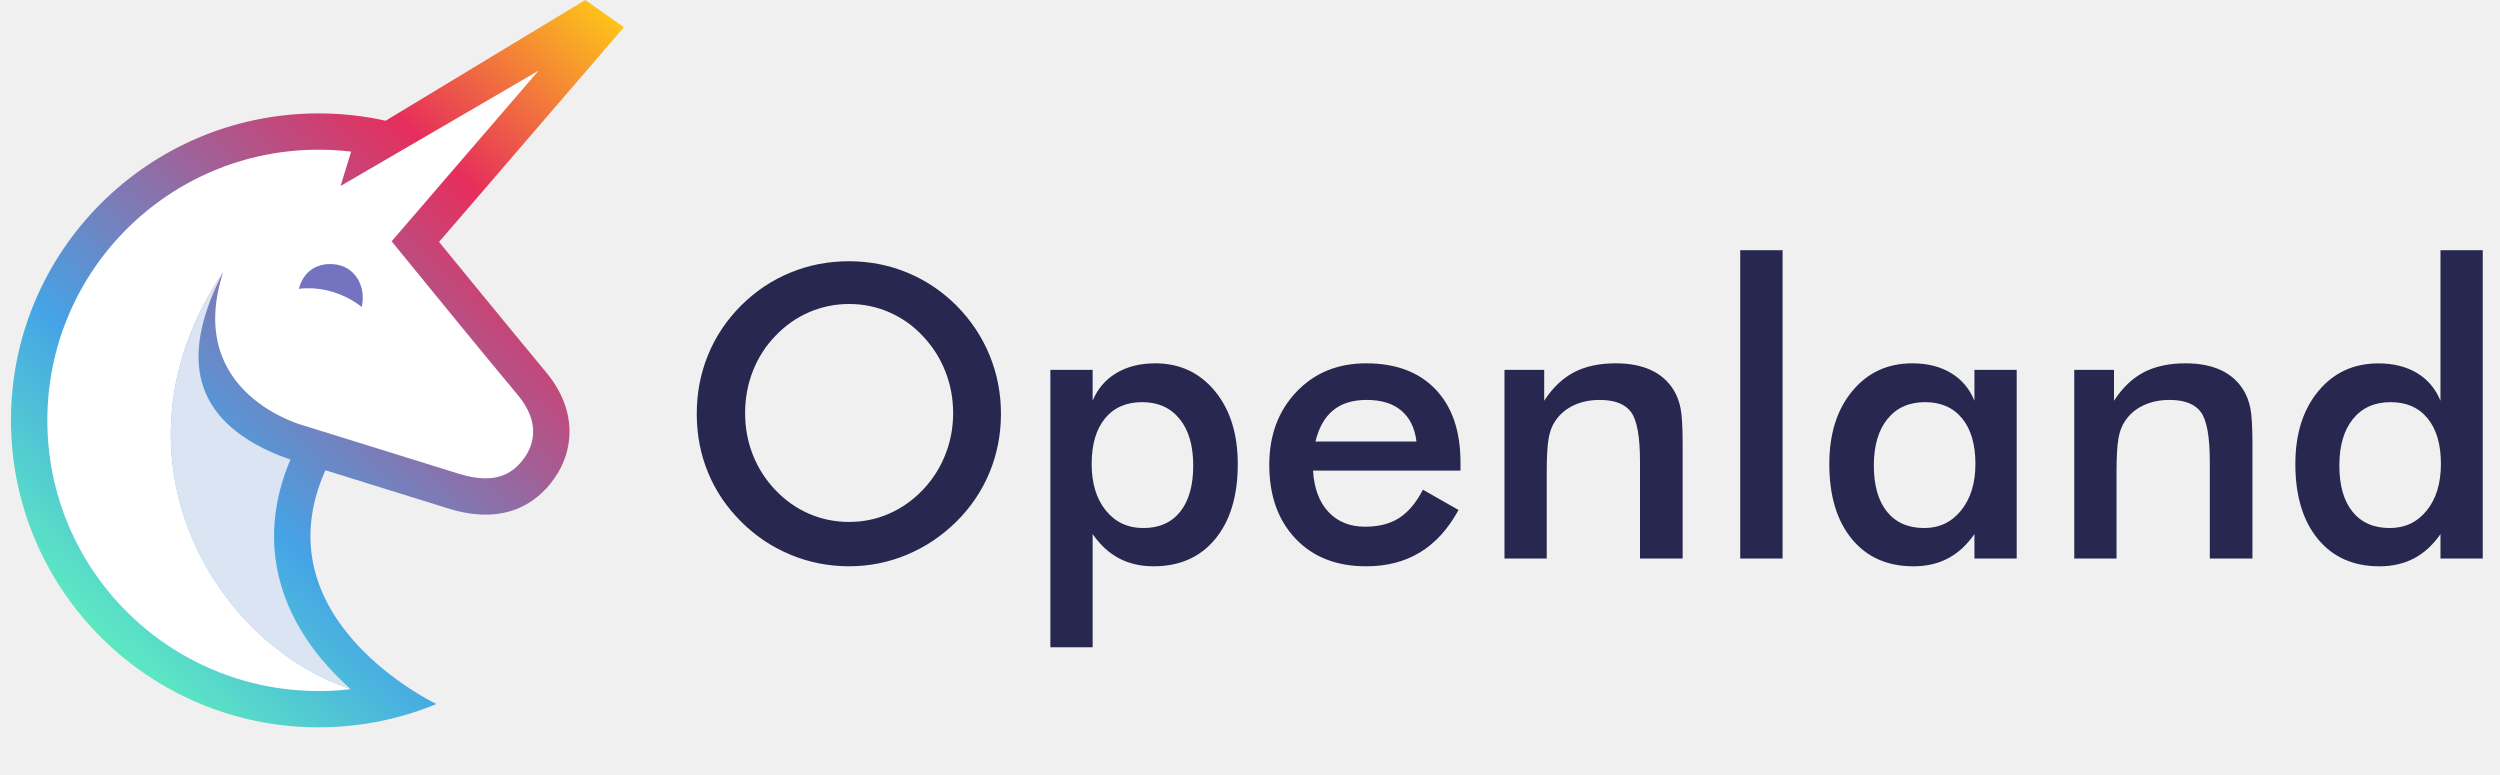
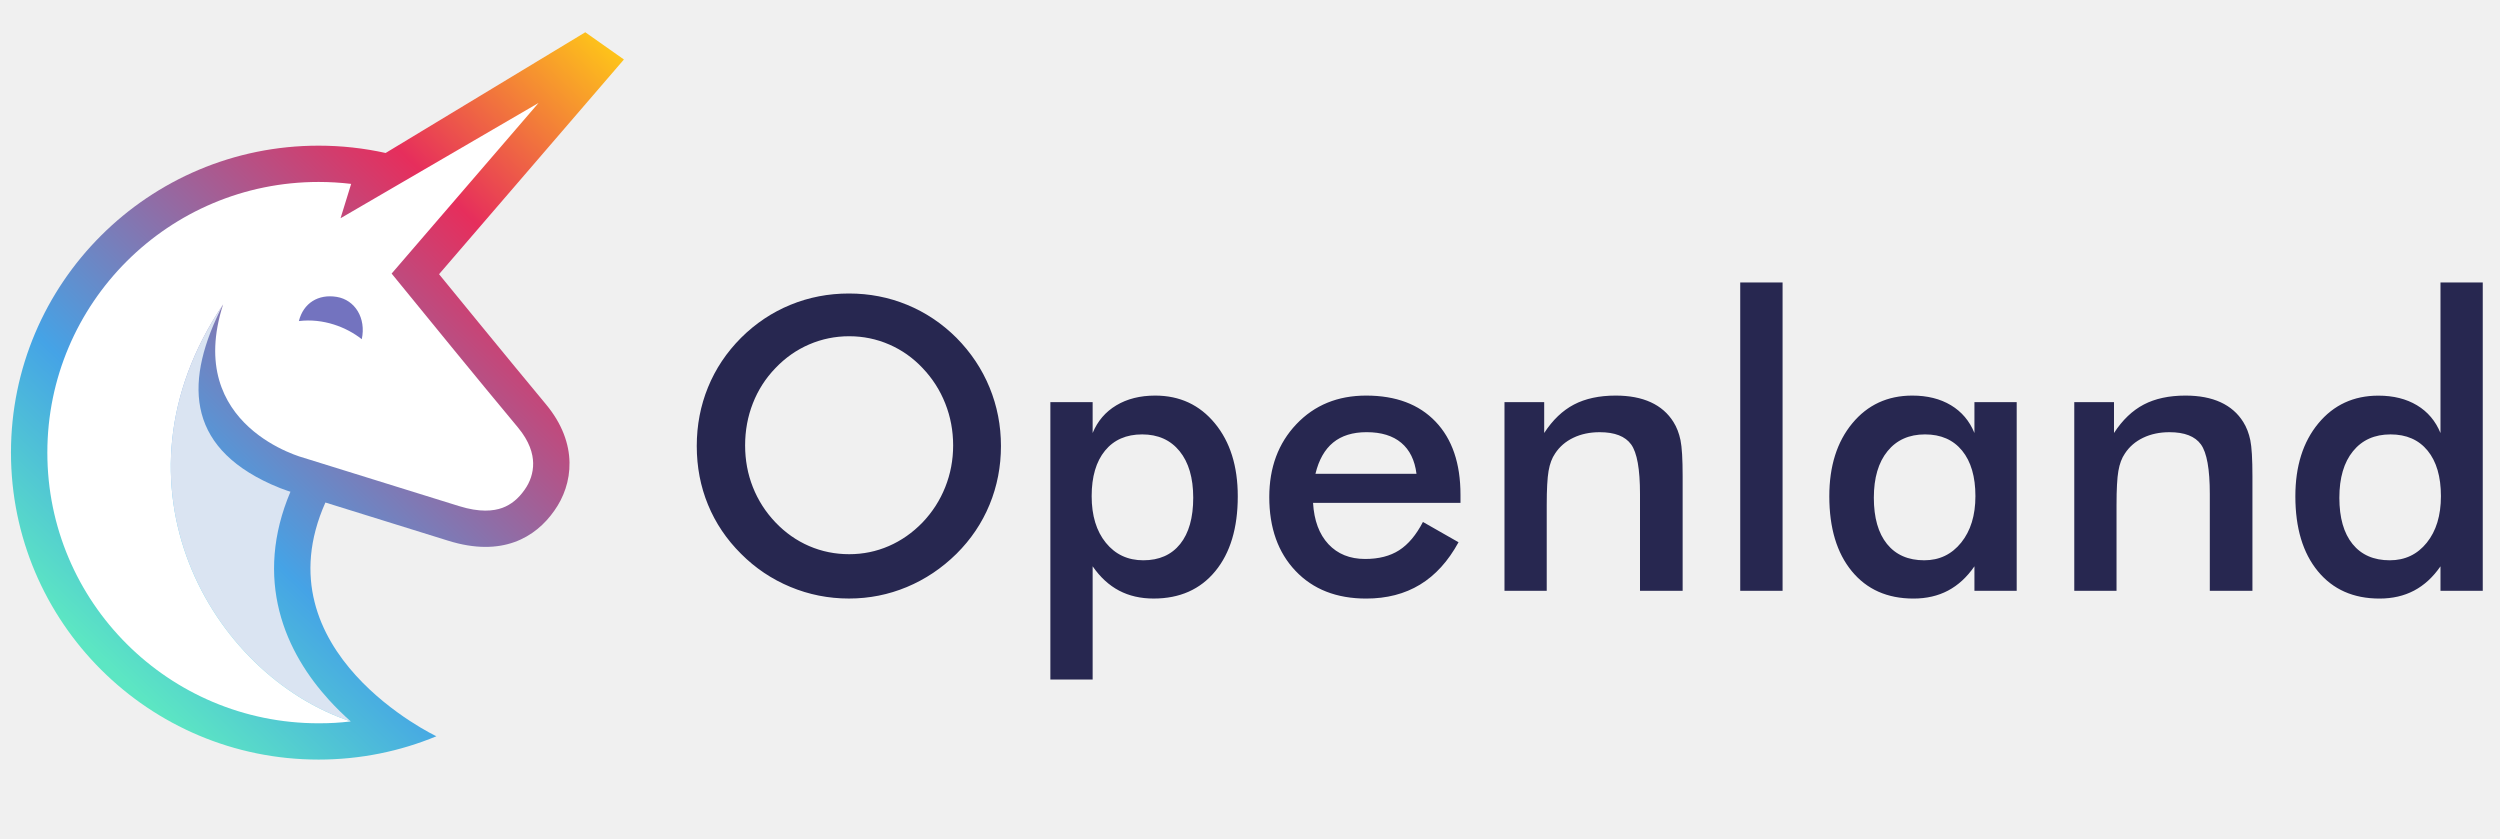
- <svg xmlns="http://www.w3.org/2000/svg" width="155" height="48" viewBox="0 0 155 48" fill="none">
-   <path fill-rule="evenodd" clip-rule="evenodd" d="M19.752 45.094C22.34 45.094 24.807 44.58 27.057 43.648C27.057 43.648 16.041 38.438 20.175 29.156C20.175 29.156 24.426 30.473 27.785 31.523C31.144 32.574 33.211 31.312 34.361 29.672C35.536 28.031 35.888 25.516 33.845 23.062C31.801 20.609 27.221 15 27.221 15L38.683 1.688L36.288 0L23.909 7.485C22.571 7.188 21.18 7.031 19.752 7.031C9.219 7.031 0.68 15.552 0.68 26.062C0.68 36.573 9.219 45.094 19.752 45.094Z" fill="url(#paint0_linear)" />
-   <path fill-rule="evenodd" clip-rule="evenodd" d="M13.343 19.659C13.353 18.828 13.502 17.904 13.833 16.875C13.833 16.875 13.833 16.875 13.832 16.876C13.502 17.904 13.353 18.829 13.343 19.659ZM13.831 16.877C11.442 21.535 11.468 25.614 16.802 28.023C17.21 28.208 17.562 28.339 17.821 28.427C17.89 28.45 17.952 28.47 18.008 28.487C16.875 31.16 16.758 33.655 17.319 35.884C17.887 38.139 19.11 39.98 20.395 41.394C20.836 41.879 21.292 42.323 21.744 42.725C13.076 39.852 6.319 28.031 13.831 16.877Z" fill="#DAE4F2" />
-   <path d="M19.752 9.281C10.464 9.281 2.935 16.794 2.935 26.062C2.935 35.33 10.464 42.843 19.752 42.843C20.462 42.843 21.063 42.811 21.748 42.726C13.078 39.855 6.317 28.031 13.833 16.875C11.39 24.468 18.861 26.393 18.861 26.393L28.459 29.376C29.753 29.781 30.596 29.685 31.136 29.49C31.69 29.291 32.145 28.907 32.514 28.381L32.52 28.372L32.527 28.364C32.864 27.893 33.066 27.32 33.055 26.712C33.045 26.128 32.835 25.37 32.111 24.5C29.478 21.34 26.883 18.147 24.281 14.961L33.389 4.383L21.114 11.531L21.772 9.4C21.11 9.322 20.436 9.281 19.752 9.281Z" fill="white" />
-   <path fill-rule="evenodd" clip-rule="evenodd" d="M20.879 16.407C19.744 16.218 18.812 16.782 18.53 17.907C20.034 17.72 21.49 18.282 22.429 19.032C22.711 17.72 22.006 16.595 20.879 16.407Z" fill="#7373BF" />
-   <path fill-rule="evenodd" clip-rule="evenodd" d="M59.095 25.616C59.095 24.704 58.932 23.837 58.606 23.015C58.281 22.192 57.812 21.461 57.201 20.82C56.605 20.187 55.916 19.7 55.131 19.359C54.347 19.018 53.52 18.847 52.652 18.847C51.783 18.847 50.956 19.016 50.172 19.353C49.388 19.69 48.69 20.179 48.079 20.82C47.467 21.453 47.001 22.18 46.679 23.002C46.357 23.824 46.197 24.695 46.197 25.616C46.197 26.528 46.357 27.392 46.679 28.205C47.001 29.019 47.467 29.746 48.079 30.387C48.69 31.029 49.386 31.518 50.166 31.855C50.947 32.192 51.775 32.36 52.652 32.36C53.513 32.36 54.331 32.192 55.107 31.855C55.883 31.518 56.581 31.029 57.201 30.387C57.812 29.746 58.281 29.017 58.606 28.199C58.932 27.381 59.095 26.52 59.095 25.616ZM62.059 25.653C62.059 26.933 61.824 28.144 61.354 29.285C60.884 30.426 60.199 31.444 59.299 32.338C58.391 33.233 57.367 33.918 56.226 34.395C55.085 34.871 53.888 35.109 52.635 35.109C51.366 35.109 50.154 34.868 49.002 34.388C47.849 33.908 46.831 33.225 45.947 32.338C45.047 31.444 44.364 30.43 43.898 29.297C43.432 28.165 43.199 26.95 43.199 25.653C43.199 24.364 43.432 23.149 43.898 22.009C44.364 20.867 45.047 19.846 45.947 18.943C46.847 18.048 47.867 17.367 49.008 16.899C50.148 16.431 51.358 16.197 52.635 16.197C53.904 16.197 55.107 16.431 56.244 16.899C57.381 17.367 58.399 18.048 59.299 18.943C60.199 19.854 60.884 20.882 61.354 22.027C61.824 23.172 62.059 24.381 62.059 25.653ZM67.683 28.761C67.683 29.968 67.977 30.932 68.564 31.654C69.152 32.377 69.926 32.738 70.885 32.738C71.869 32.738 72.631 32.401 73.171 31.728C73.71 31.055 73.98 30.099 73.98 28.86C73.98 27.629 73.698 26.666 73.135 25.973C72.571 25.279 71.797 24.933 70.814 24.933C69.83 24.933 69.062 25.269 68.51 25.942C67.959 26.615 67.683 27.555 67.683 28.761ZM65.123 40.131V22.933H67.744V24.846C68.05 24.105 68.539 23.534 69.212 23.131C69.884 22.728 70.687 22.526 71.621 22.526C73.143 22.526 74.377 23.1 75.323 24.247C76.269 25.395 76.742 26.902 76.742 28.769C76.742 30.735 76.277 32.283 75.347 33.414C74.417 34.545 73.143 35.11 71.524 35.11C70.719 35.11 70.005 34.946 69.381 34.617C68.757 34.288 68.211 33.786 67.744 33.111V40.131H65.123ZM90.55 29.177H81.409C81.473 30.27 81.79 31.124 82.361 31.737C82.932 32.349 83.692 32.656 84.641 32.656C85.485 32.656 86.188 32.475 86.751 32.113C87.314 31.751 87.804 31.167 88.222 30.361L90.429 31.619C89.786 32.796 88.99 33.672 88.041 34.247C87.093 34.823 85.979 35.111 84.701 35.111C82.868 35.111 81.409 34.539 80.323 33.396C79.238 32.253 78.695 30.727 78.695 28.819C78.695 26.984 79.256 25.477 80.377 24.297C81.499 23.116 82.94 22.526 84.701 22.526C86.542 22.526 87.977 23.065 89.006 24.143C90.035 25.22 90.55 26.729 90.55 28.671V29.177ZM87.822 27.374C87.717 26.535 87.403 25.895 86.88 25.455C86.357 25.015 85.641 24.795 84.732 24.795C83.871 24.795 83.179 25.009 82.656 25.437C82.133 25.864 81.767 26.51 81.558 27.374H87.822ZM93.278 34.63V22.933H95.74V24.846C96.263 24.04 96.879 23.452 97.587 23.081C98.296 22.711 99.157 22.526 100.171 22.526C101.024 22.526 101.75 22.664 102.35 22.94C102.95 23.215 103.418 23.624 103.756 24.167C103.958 24.488 104.102 24.862 104.191 25.29C104.28 25.718 104.324 26.466 104.324 27.535V34.63H101.68V28.621C101.68 27.083 101.497 26.061 101.131 25.555C100.764 25.049 100.115 24.796 99.181 24.796C98.569 24.796 98.024 24.912 97.545 25.142C97.066 25.372 96.69 25.697 96.416 26.117C96.223 26.396 96.088 26.756 96.012 27.196C95.936 27.636 95.897 28.337 95.897 29.3V34.63H93.278ZM107.894 34.63V15.512H110.52V34.63H107.894ZM125.035 34.63H122.415V33.112C121.948 33.787 121.402 34.288 120.778 34.617C120.154 34.947 119.439 35.111 118.634 35.111C117.016 35.111 115.742 34.545 114.812 33.414C113.882 32.284 113.417 30.735 113.417 28.769C113.417 26.902 113.892 25.395 114.842 24.247C115.792 23.1 117.032 22.526 118.562 22.526C119.496 22.526 120.295 22.726 120.959 23.125C121.623 23.524 122.109 24.097 122.415 24.846V22.933H125.035V34.63ZM122.476 28.761C122.476 27.555 122.201 26.615 121.653 25.942C121.104 25.269 120.337 24.933 119.351 24.933C118.366 24.933 117.59 25.279 117.026 25.973C116.461 26.666 116.178 27.629 116.178 28.86C116.178 30.099 116.451 31.055 116.995 31.728C117.54 32.401 118.309 32.738 119.303 32.738C120.24 32.738 121.004 32.373 121.593 31.642C122.181 30.912 122.476 29.951 122.476 28.761ZM128.605 34.63V22.933H131.068V24.846C131.591 24.04 132.207 23.452 132.915 23.081C133.623 22.711 134.484 22.526 135.498 22.526C136.352 22.526 137.078 22.664 137.678 22.94C138.277 23.215 138.746 23.624 139.084 24.167C139.285 24.488 139.43 24.862 139.519 25.29C139.607 25.718 139.651 26.466 139.651 27.535V34.63H137.008V28.621C137.008 27.083 136.824 26.061 136.458 25.555C136.092 25.049 135.442 24.796 134.509 24.796C133.897 24.796 133.352 24.912 132.873 25.142C132.394 25.372 132.018 25.697 131.744 26.117C131.551 26.396 131.416 26.756 131.34 27.196C131.263 27.636 131.225 28.337 131.225 29.3V34.63H128.605ZM151.337 28.761C151.337 27.555 151.063 26.615 150.514 25.942C149.965 25.269 149.198 24.933 148.213 24.933C147.227 24.933 146.452 25.279 145.887 25.973C145.322 26.666 145.04 27.629 145.04 28.86C145.04 30.099 145.312 31.055 145.857 31.728C146.402 32.401 147.171 32.738 148.165 32.738C149.11 32.738 149.875 32.375 150.46 31.648C151.045 30.922 151.337 29.96 151.337 28.761ZM151.31 15.512H153.931V34.63H151.31V33.113C150.843 33.787 150.297 34.289 149.673 34.617C149.049 34.946 148.335 35.111 147.529 35.111C145.911 35.111 144.637 34.546 143.707 33.415C142.777 32.284 142.312 30.736 142.312 28.771C142.312 26.904 142.787 25.398 143.737 24.25C144.687 23.104 145.927 22.53 147.457 22.53C148.391 22.53 149.19 22.729 149.854 23.128C150.519 23.527 151.004 24.101 151.31 24.849V15.512Z" fill="#272750" />
+ <svg xmlns="http://www.w3.org/2000/svg" width="155" height="52" viewBox="0 0 155 52" fill="none">
+   <path fill-rule="evenodd" clip-rule="evenodd" d="M19.752 47.094C22.34 47.094 24.807 46.58 27.057 45.648C27.057 45.648 16.041 40.438 20.175 31.156C20.175 31.156 24.426 32.472 27.785 33.523C31.144 34.574 33.211 33.312 34.361 31.672C35.536 30.031 35.888 27.516 33.845 25.062C31.801 22.609 27.221 17 27.221 17L38.683 3.688L36.288 2L23.909 9.485C22.571 9.188 21.18 9.031 19.752 9.031C9.219 9.031 0.68 17.552 0.68 28.062C0.68 38.573 9.219 47.094 19.752 47.094Z" fill="url(#paint0_linear)" />
+   <path fill-rule="evenodd" clip-rule="evenodd" d="M13.343 21.659C13.353 20.828 13.502 19.904 13.833 18.875C13.833 18.875 13.833 18.875 13.832 18.876C13.502 19.904 13.353 20.829 13.343 21.659ZM13.831 18.877C11.442 23.535 11.468 27.614 16.802 30.023C17.21 30.208 17.562 30.339 17.821 30.427C17.89 30.45 17.952 30.47 18.008 30.487C16.875 33.16 16.758 35.655 17.319 37.884C17.887 40.139 19.11 41.98 20.395 43.394C20.836 43.879 21.292 44.323 21.744 44.725C13.076 41.852 6.319 30.031 13.831 18.877Z" fill="#DAE4F2" />
+   <path d="M19.752 11.281C10.464 11.281 2.935 18.795 2.935 28.063C2.935 37.331 10.464 44.844 19.752 44.844C20.462 44.844 21.063 44.812 21.748 44.727C13.078 41.855 6.317 30.031 13.833 18.875C11.39 26.469 18.861 28.394 18.861 28.394L28.459 31.377C29.753 31.781 30.596 31.685 31.136 31.491C31.69 31.291 32.145 30.907 32.514 30.382L32.52 30.373L32.527 30.364C32.864 29.894 33.066 29.32 33.055 28.712C33.045 28.129 32.835 27.371 32.111 26.501C29.478 23.34 26.883 20.148 24.281 16.962L33.389 6.383L21.114 13.531L21.772 11.401C21.11 11.322 20.436 11.281 19.752 11.281Z" fill="white" />
+   <path fill-rule="evenodd" clip-rule="evenodd" d="M20.879 18.407C19.744 18.218 18.812 18.782 18.53 19.907C20.034 19.719 21.49 20.282 22.43 21.032C22.711 19.719 22.007 18.594 20.879 18.407Z" fill="#7373BF" />
+   <path fill-rule="evenodd" clip-rule="evenodd" d="M59.095 27.616C59.095 26.704 58.932 25.837 58.606 25.015C58.281 24.192 57.812 23.461 57.201 22.82C56.605 22.187 55.916 21.7 55.131 21.359C54.347 21.018 53.52 20.847 52.652 20.847C51.783 20.847 50.956 21.016 50.172 21.353C49.388 21.69 48.69 22.179 48.079 22.82C47.467 23.453 47.001 24.18 46.679 25.002C46.357 25.824 46.197 26.695 46.197 27.616C46.197 28.528 46.357 29.392 46.679 30.205C47.001 31.019 47.467 31.746 48.079 32.388C48.69 33.029 49.386 33.518 50.166 33.855C50.947 34.192 51.775 34.36 52.652 34.36C53.513 34.36 54.331 34.192 55.107 33.855C55.883 33.518 56.581 33.029 57.201 32.388C57.812 31.746 58.281 31.017 58.606 30.199C58.932 29.381 59.095 28.52 59.095 27.616ZM62.059 27.653C62.059 28.933 61.824 30.144 61.354 31.285C60.884 32.426 60.199 33.444 59.299 34.338C58.391 35.233 57.367 35.918 56.226 36.395C55.085 36.871 53.888 37.109 52.635 37.109C51.366 37.109 50.154 36.868 49.002 36.388C47.849 35.908 46.831 35.225 45.947 34.338C45.047 33.444 44.364 32.43 43.898 31.297C43.432 30.165 43.199 28.95 43.199 27.653C43.199 26.364 43.432 25.149 43.898 24.009C44.364 22.867 45.047 21.846 45.947 20.943C46.847 20.048 47.867 19.367 49.008 18.899C50.148 18.431 51.358 18.197 52.635 18.197C53.904 18.197 55.107 18.431 56.244 18.899C57.381 19.367 58.399 20.048 59.299 20.943C60.199 21.854 60.884 22.882 61.354 24.027C61.824 25.172 62.059 26.381 62.059 27.653ZM67.683 30.761C67.683 31.968 67.977 32.932 68.564 33.654C69.152 34.377 69.926 34.738 70.885 34.738C71.869 34.738 72.631 34.401 73.171 33.728C73.71 33.055 73.98 32.099 73.98 30.86C73.98 29.629 73.698 28.666 73.135 27.973C72.571 27.279 71.797 26.933 70.814 26.933C69.83 26.933 69.062 27.269 68.51 27.942C67.959 28.615 67.683 29.555 67.683 30.761ZM65.123 42.131V24.933H67.744V26.846C68.05 26.105 68.539 25.534 69.212 25.131C69.884 24.728 70.687 24.526 71.621 24.526C73.143 24.526 74.377 25.1 75.323 26.247C76.269 27.395 76.742 28.902 76.742 30.769C76.742 32.734 76.277 34.283 75.347 35.414C74.417 36.545 73.143 37.11 71.524 37.11C70.719 37.11 70.005 36.946 69.381 36.617C68.757 36.288 68.211 35.786 67.744 35.111V42.131H65.123ZM90.55 31.177H81.409C81.473 32.27 81.79 33.124 82.361 33.737C82.932 34.349 83.692 34.656 84.641 34.656C85.485 34.656 86.188 34.475 86.751 34.113C87.314 33.751 87.804 33.167 88.222 32.361L90.429 33.619C89.786 34.796 88.99 35.672 88.041 36.247C87.093 36.823 85.979 37.111 84.701 37.111C82.868 37.111 81.409 36.539 80.323 35.396C79.238 34.253 78.695 32.727 78.695 30.819C78.695 28.984 79.256 27.477 80.377 26.297C81.499 25.116 82.94 24.526 84.701 24.526C86.542 24.526 87.977 25.065 89.006 26.143C90.035 27.22 90.55 28.729 90.55 30.671V31.177ZM87.822 29.374C87.717 28.535 87.403 27.895 86.88 27.455C86.357 27.015 85.641 26.795 84.732 26.795C83.871 26.795 83.179 27.009 82.656 27.437C82.133 27.864 81.767 28.51 81.558 29.374H87.822ZM93.278 36.63V24.933H95.74V26.846C96.263 26.04 96.879 25.452 97.587 25.081C98.296 24.711 99.157 24.526 100.171 24.526C101.024 24.526 101.75 24.664 102.35 24.94C102.95 25.215 103.418 25.624 103.756 26.167C103.958 26.488 104.102 26.862 104.191 27.29C104.28 27.718 104.324 28.466 104.324 29.535V36.63H101.68V30.621C101.68 29.083 101.497 28.061 101.131 27.555C100.764 27.049 100.115 26.796 99.181 26.796C98.569 26.796 98.024 26.912 97.545 27.142C97.066 27.372 96.69 27.697 96.416 28.117C96.223 28.396 96.088 28.756 96.012 29.196C95.936 29.636 95.897 30.337 95.897 31.3V36.63H93.278ZM107.894 36.63V17.512H110.52V36.63H107.894ZM125.035 36.63H122.415V35.112C121.948 35.787 121.402 36.288 120.778 36.617C120.154 36.947 119.439 37.111 118.634 37.111C117.016 37.111 115.742 36.545 114.812 35.414C113.882 34.284 113.417 32.735 113.417 30.769C113.417 28.902 113.892 27.395 114.842 26.247C115.792 25.1 117.032 24.526 118.562 24.526C119.496 24.526 120.295 24.726 120.959 25.125C121.623 25.524 122.109 26.097 122.415 26.846V24.933H125.035V36.63ZM122.476 30.761C122.476 29.555 122.201 28.615 121.653 27.942C121.104 27.269 120.337 26.933 119.351 26.933C118.366 26.933 117.59 27.279 117.026 27.973C116.461 28.666 116.178 29.629 116.178 30.86C116.178 32.099 116.451 33.055 116.995 33.728C117.54 34.401 118.309 34.738 119.303 34.738C120.24 34.738 121.004 34.373 121.593 33.642C122.181 32.912 122.476 31.951 122.476 30.761ZM128.605 36.63V24.933H131.068V26.846C131.591 26.04 132.207 25.452 132.915 25.081C133.623 24.711 134.484 24.526 135.498 24.526C136.352 24.526 137.078 24.664 137.678 24.94C138.277 25.215 138.746 25.624 139.084 26.167C139.285 26.488 139.43 26.862 139.519 27.29C139.607 27.718 139.651 28.466 139.651 29.535V36.63H137.008V30.621C137.008 29.083 136.824 28.061 136.458 27.555C136.092 27.049 135.442 26.796 134.509 26.796C133.897 26.796 133.352 26.912 132.873 27.142C132.394 27.372 132.018 27.697 131.744 28.117C131.551 28.396 131.416 28.756 131.34 29.196C131.263 29.636 131.225 30.337 131.225 31.3V36.63H128.605ZM151.337 30.761C151.337 29.555 151.063 28.615 150.514 27.942C149.965 27.269 149.198 26.933 148.213 26.933C147.227 26.933 146.452 27.279 145.887 27.973C145.322 28.666 145.04 29.629 145.04 30.86C145.04 32.099 145.312 33.055 145.857 33.728C146.402 34.401 147.171 34.738 148.165 34.738C149.11 34.738 149.875 34.375 150.46 33.648C151.045 32.922 151.337 31.96 151.337 30.761ZM151.31 17.512H153.931V36.63H151.31V35.113C150.843 35.787 150.297 36.289 149.673 36.617C149.049 36.946 148.335 37.111 147.529 37.111C145.911 37.111 144.637 36.546 143.707 35.415C142.777 34.284 142.312 32.736 142.312 30.771C142.312 28.904 142.787 27.398 143.737 26.25C144.687 25.104 145.927 24.53 147.457 24.53C148.391 24.53 149.19 24.729 149.854 25.128C150.519 25.527 151.004 26.101 151.31 26.849V17.512Z" fill="#272750" />
  <defs>
-     <linearGradient id="paint0_linear" x1="38.682" y1="1.538" x2="4.696" y2="37.315" gradientUnits="userSpaceOnUse">
+     <linearGradient id="paint0_linear" x1="38.682" y1="3.538" x2="4.696" y2="39.315" gradientUnits="userSpaceOnUse">
      <stop stop-color="#FEC519" />
      <stop offset="0.279" stop-color="#E62E5C" />
      <stop offset="0.761" stop-color="#45A3E6" />
      <stop offset="1" stop-color="#5CE6C3" />
    </linearGradient>
  </defs>
</svg>
